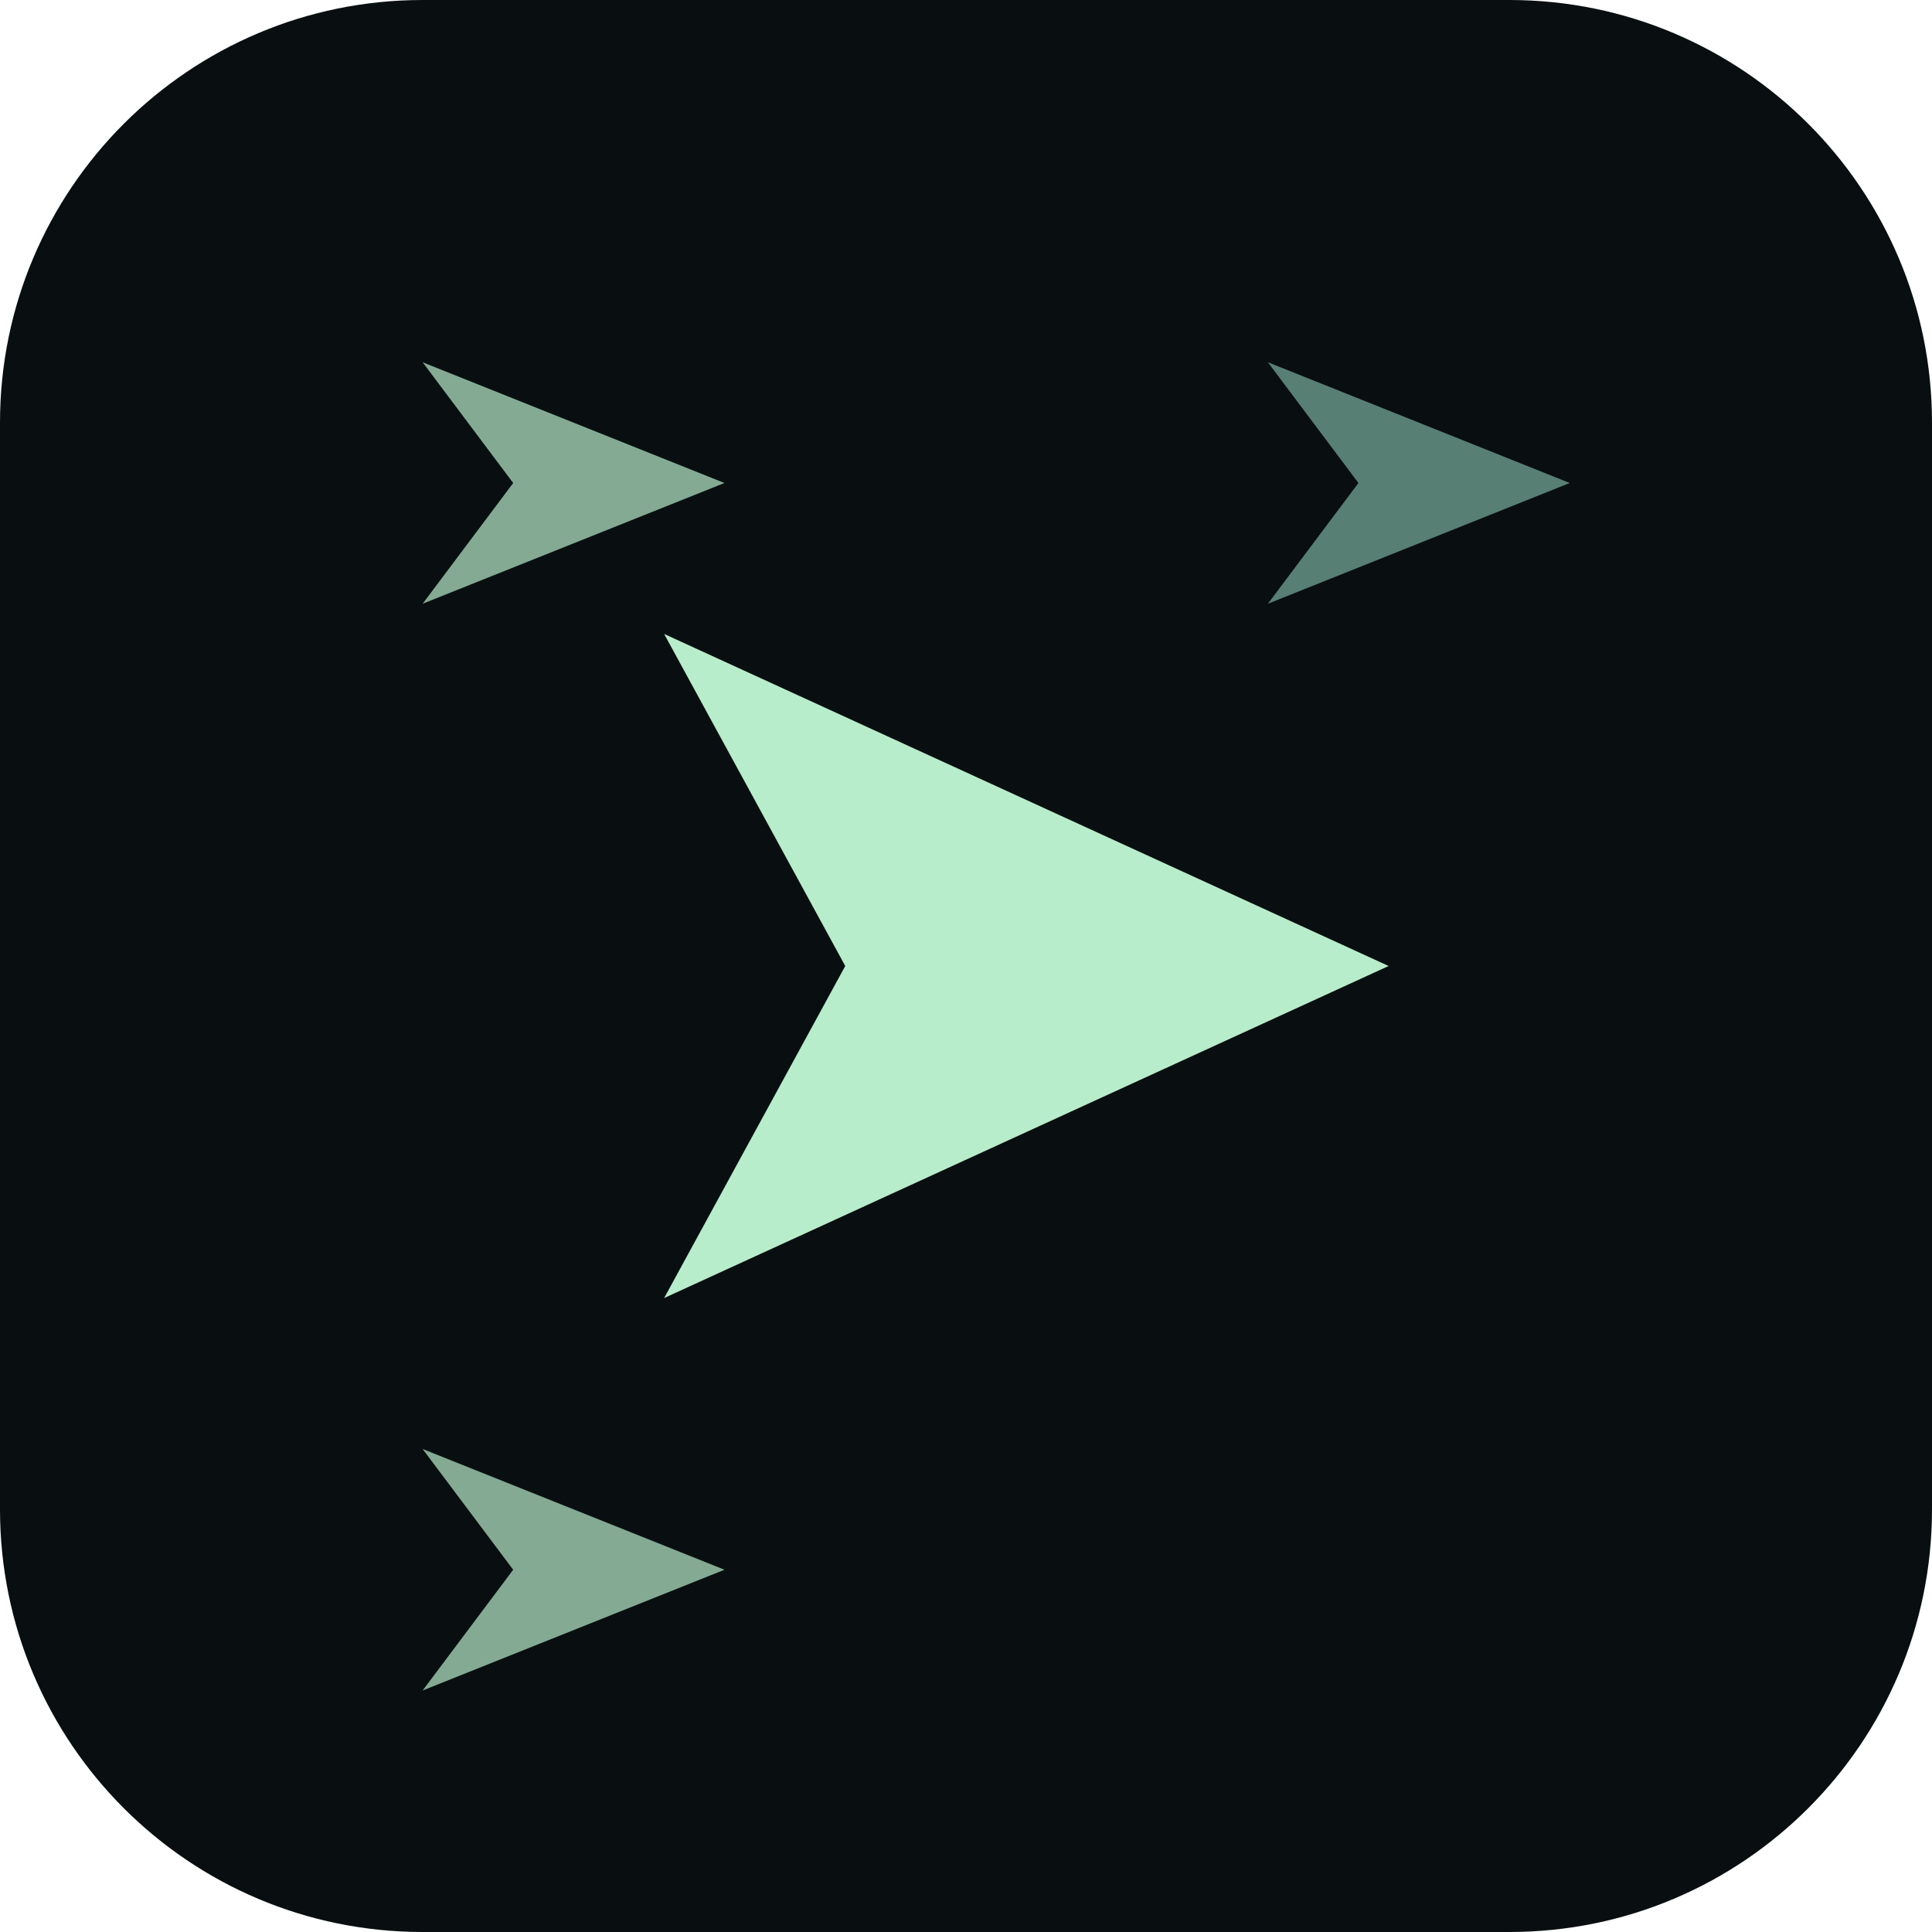
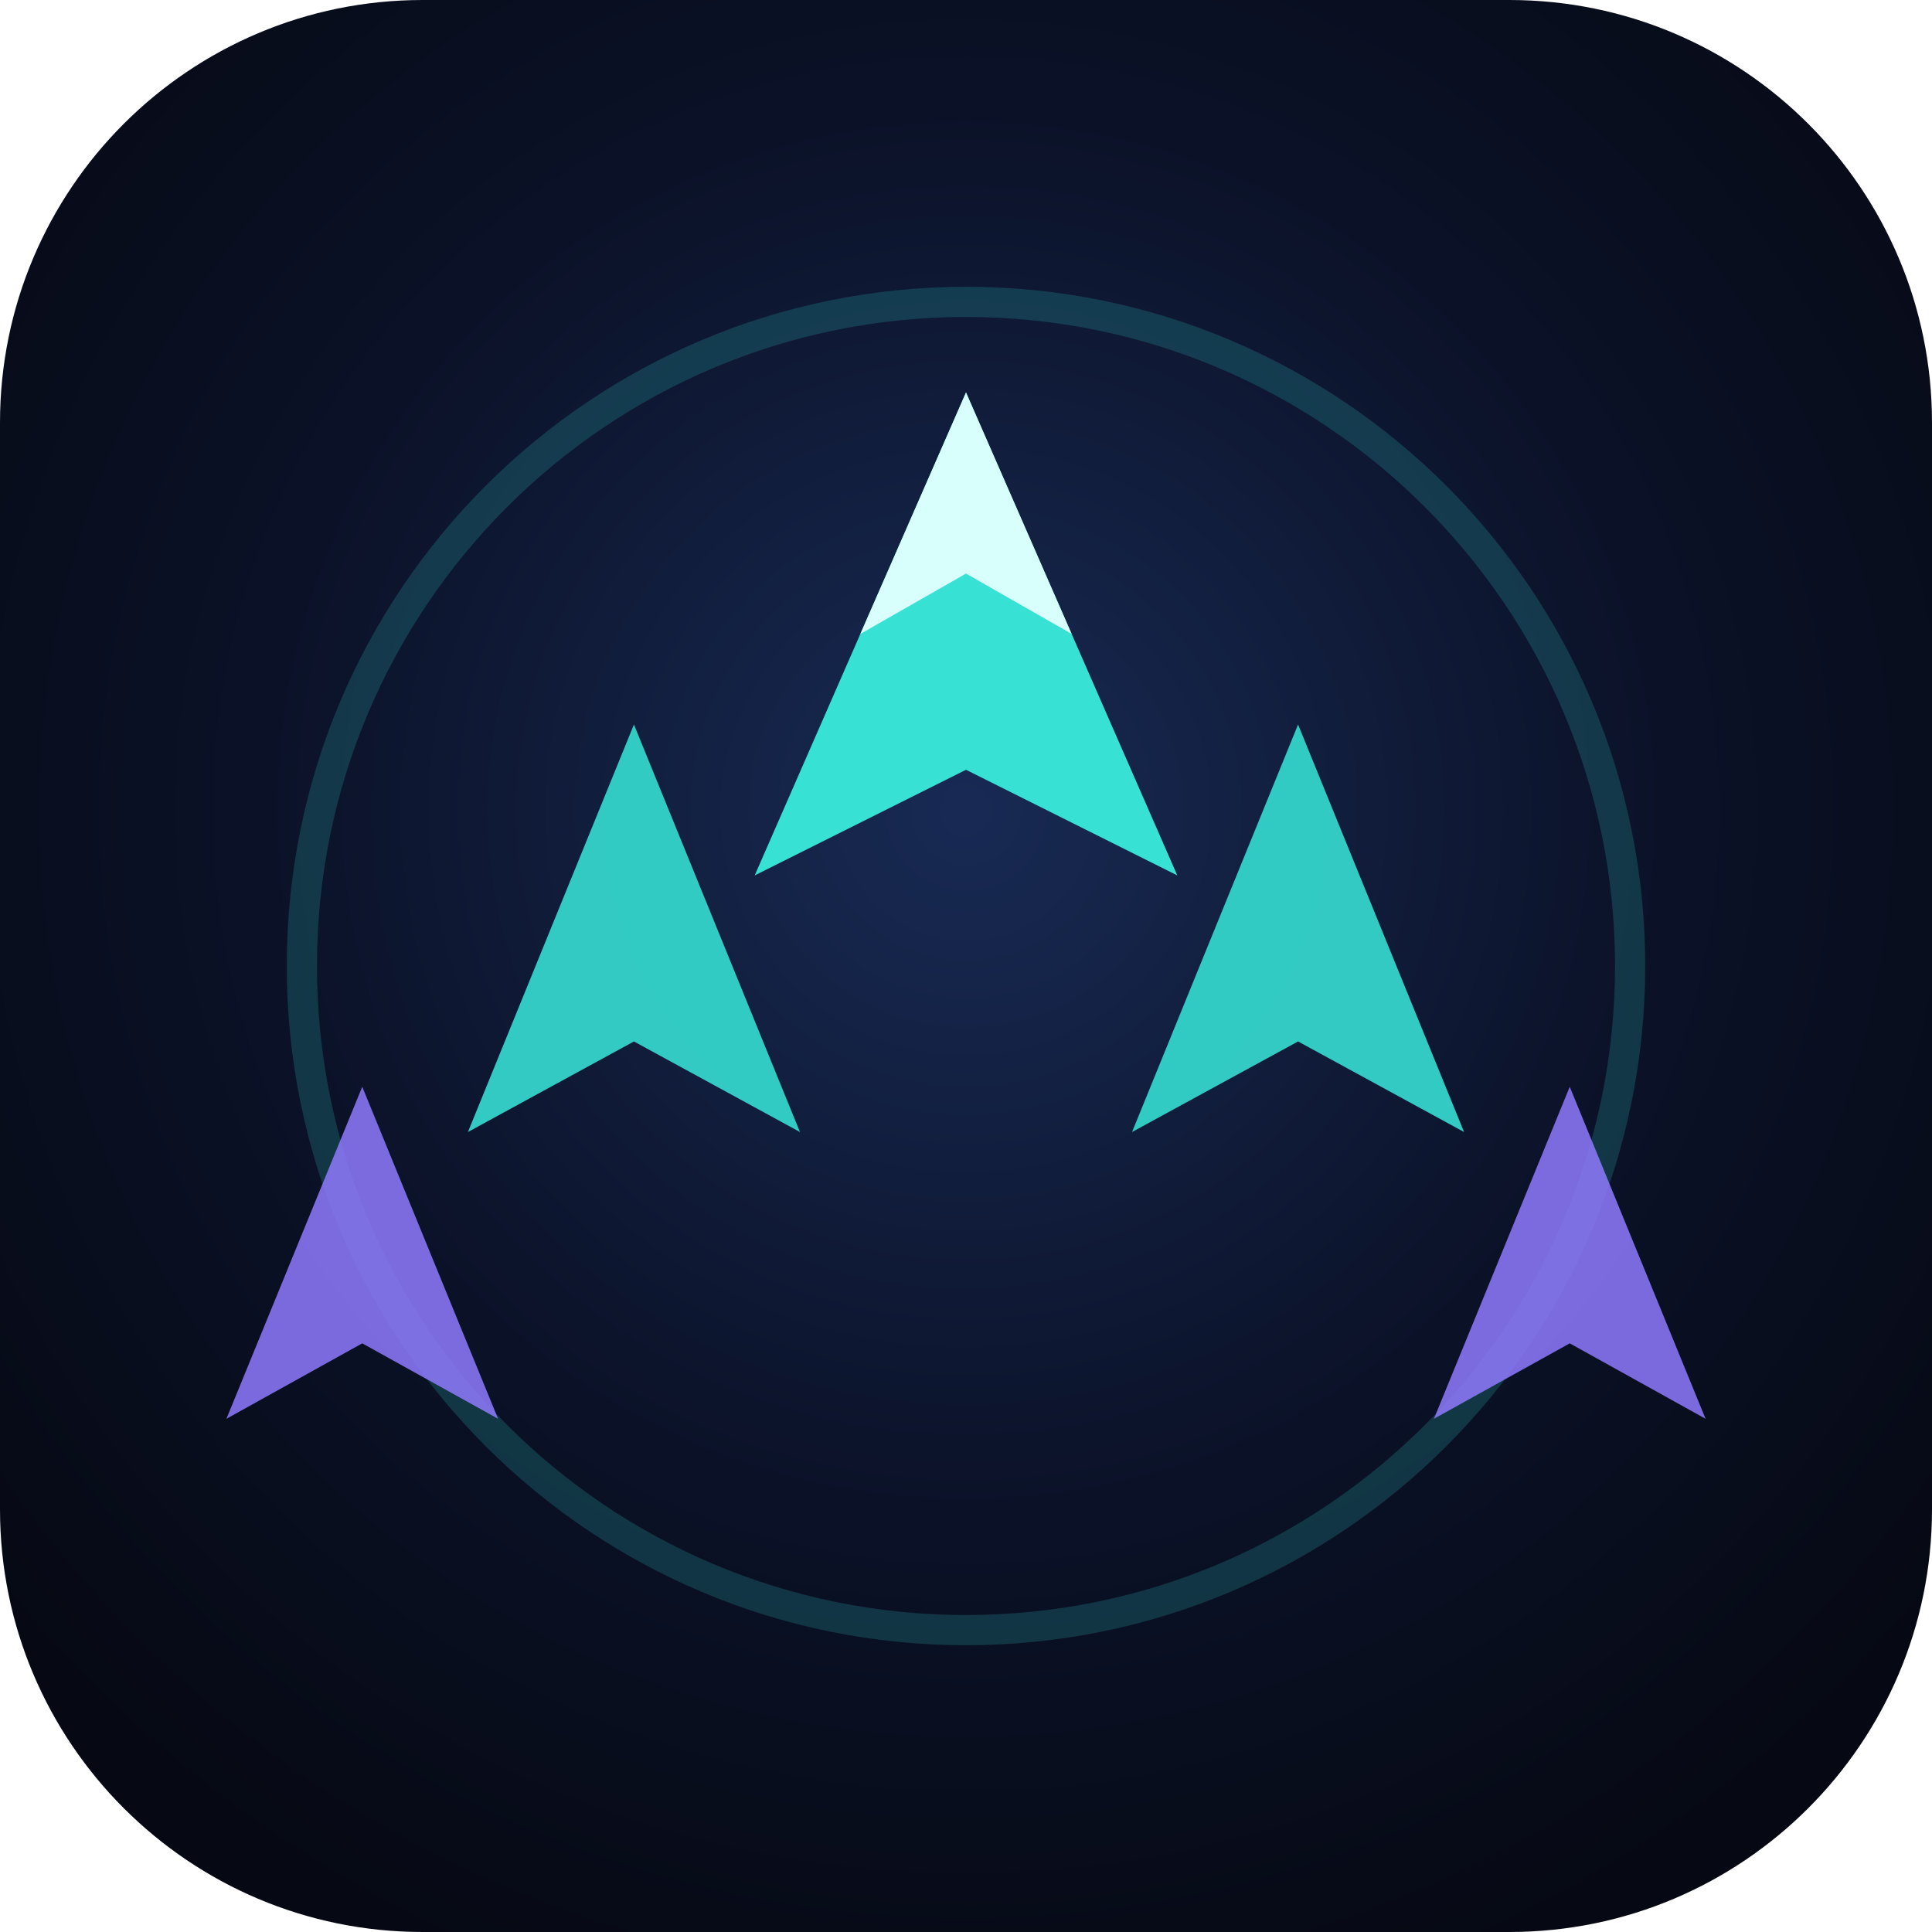
<svg xmlns="http://www.w3.org/2000/svg" viewBox="0 0 64 64">
-   <rect width="64" height="64" rx="14" fill="#090f11" />
-   <g fill="#b8edcb">
-     <path d="M46 32 22 21l6 11-6 11z" />
-     <path d="M24 16 14 12l3 4-3 4z" opacity=".7" />
-     <path d="M24 52 14 48l3 4-3 4z" opacity=".7" />
-     <path d="M52 16 42 12l3 4-3 4z" fill="#a8efd5" opacity=".5" />
-   </g>
+   <defs>
+     <radialGradient id="bg" cx="50%" cy="42%" r="65%">
+       <stop offset="0%" stop-color="#182a54" />
+       <stop offset="55%" stop-color="#0b1228" />
+       <stop offset="100%" stop-color="#060913" />
+     </radialGradient>
+   </defs>
+   <rect width="64" height="64" rx="14" fill="url(#bg)" />
+   <circle cx="32" cy="32" r="22" fill="none" stroke="#37e2d5" stroke-opacity="0.18" stroke-width="1" />
+   <path d="M32 13 39 29 32 25.5 25 29Z" fill="#37e2d5" />
+   <path d="M32 13 35.5 21 32 19 28.5 21Z" fill="#d8fffb" />
+   <path d="M21 24 26.5 37.5 21 34.5 15.5 37.5Z" fill="#37e2d5" fill-opacity="0.88" />
+   <path d="M43 24 48.5 37.5 43 34.5 37.5 37.5Z" fill="#37e2d5" fill-opacity="0.88" />
+   <path d="M12 36 16.5 47 12 44.5 7.5 47Z" fill="#8f7bff" fill-opacity="0.85" />
+   <path d="M52 36 56.5 47 52 44.5 47.5 47Z" fill="#8f7bff" fill-opacity="0.85" />
</svg>
